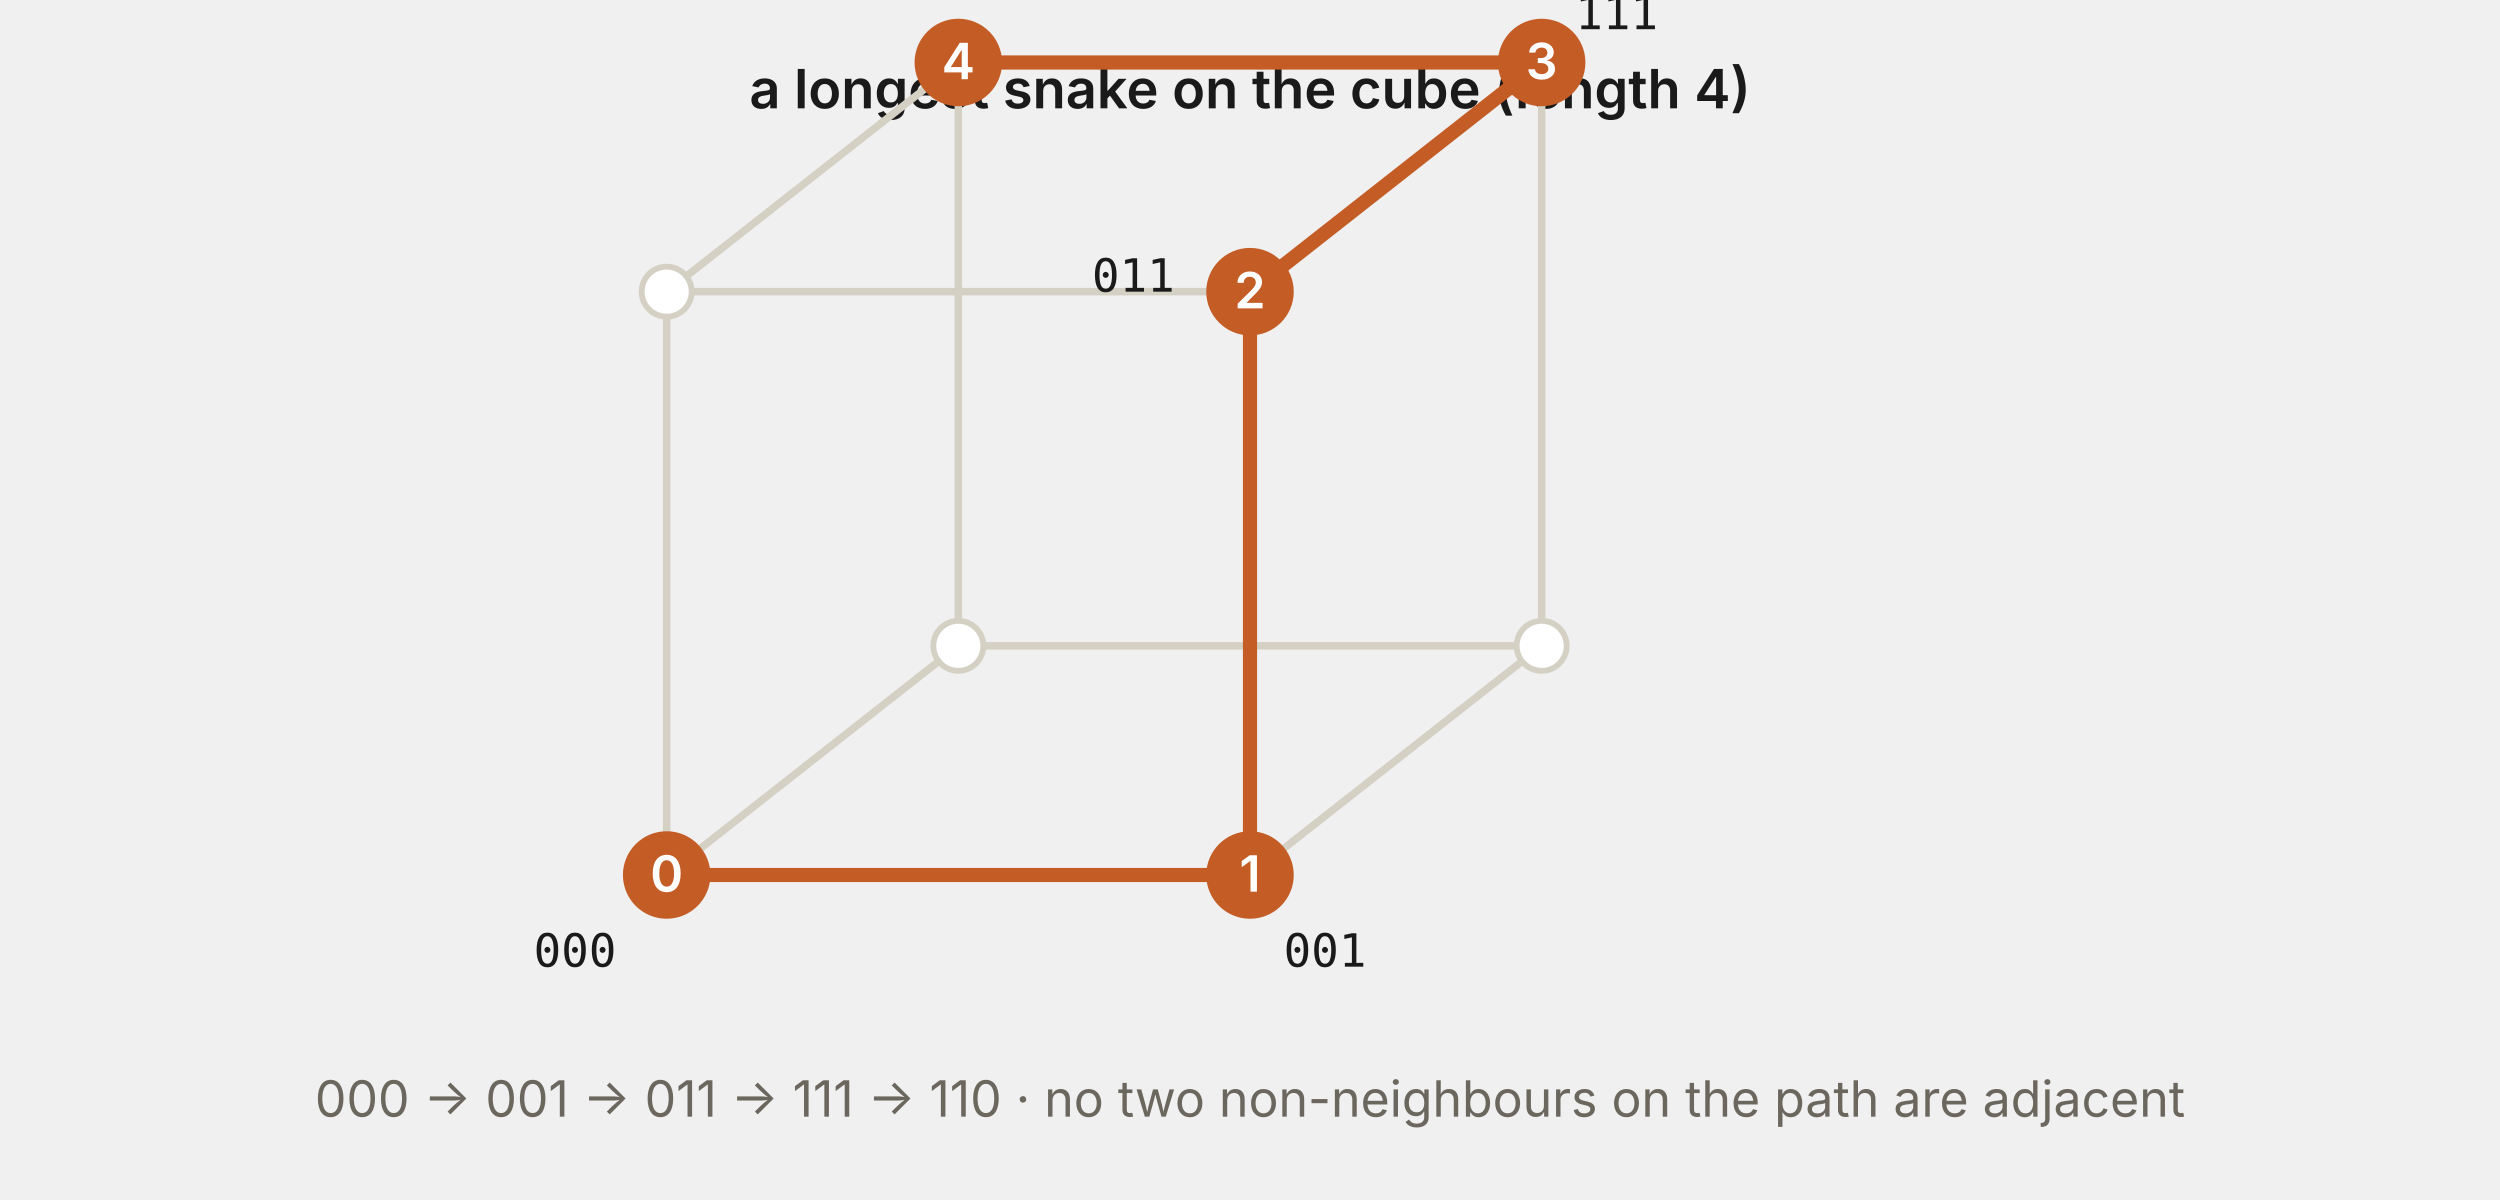
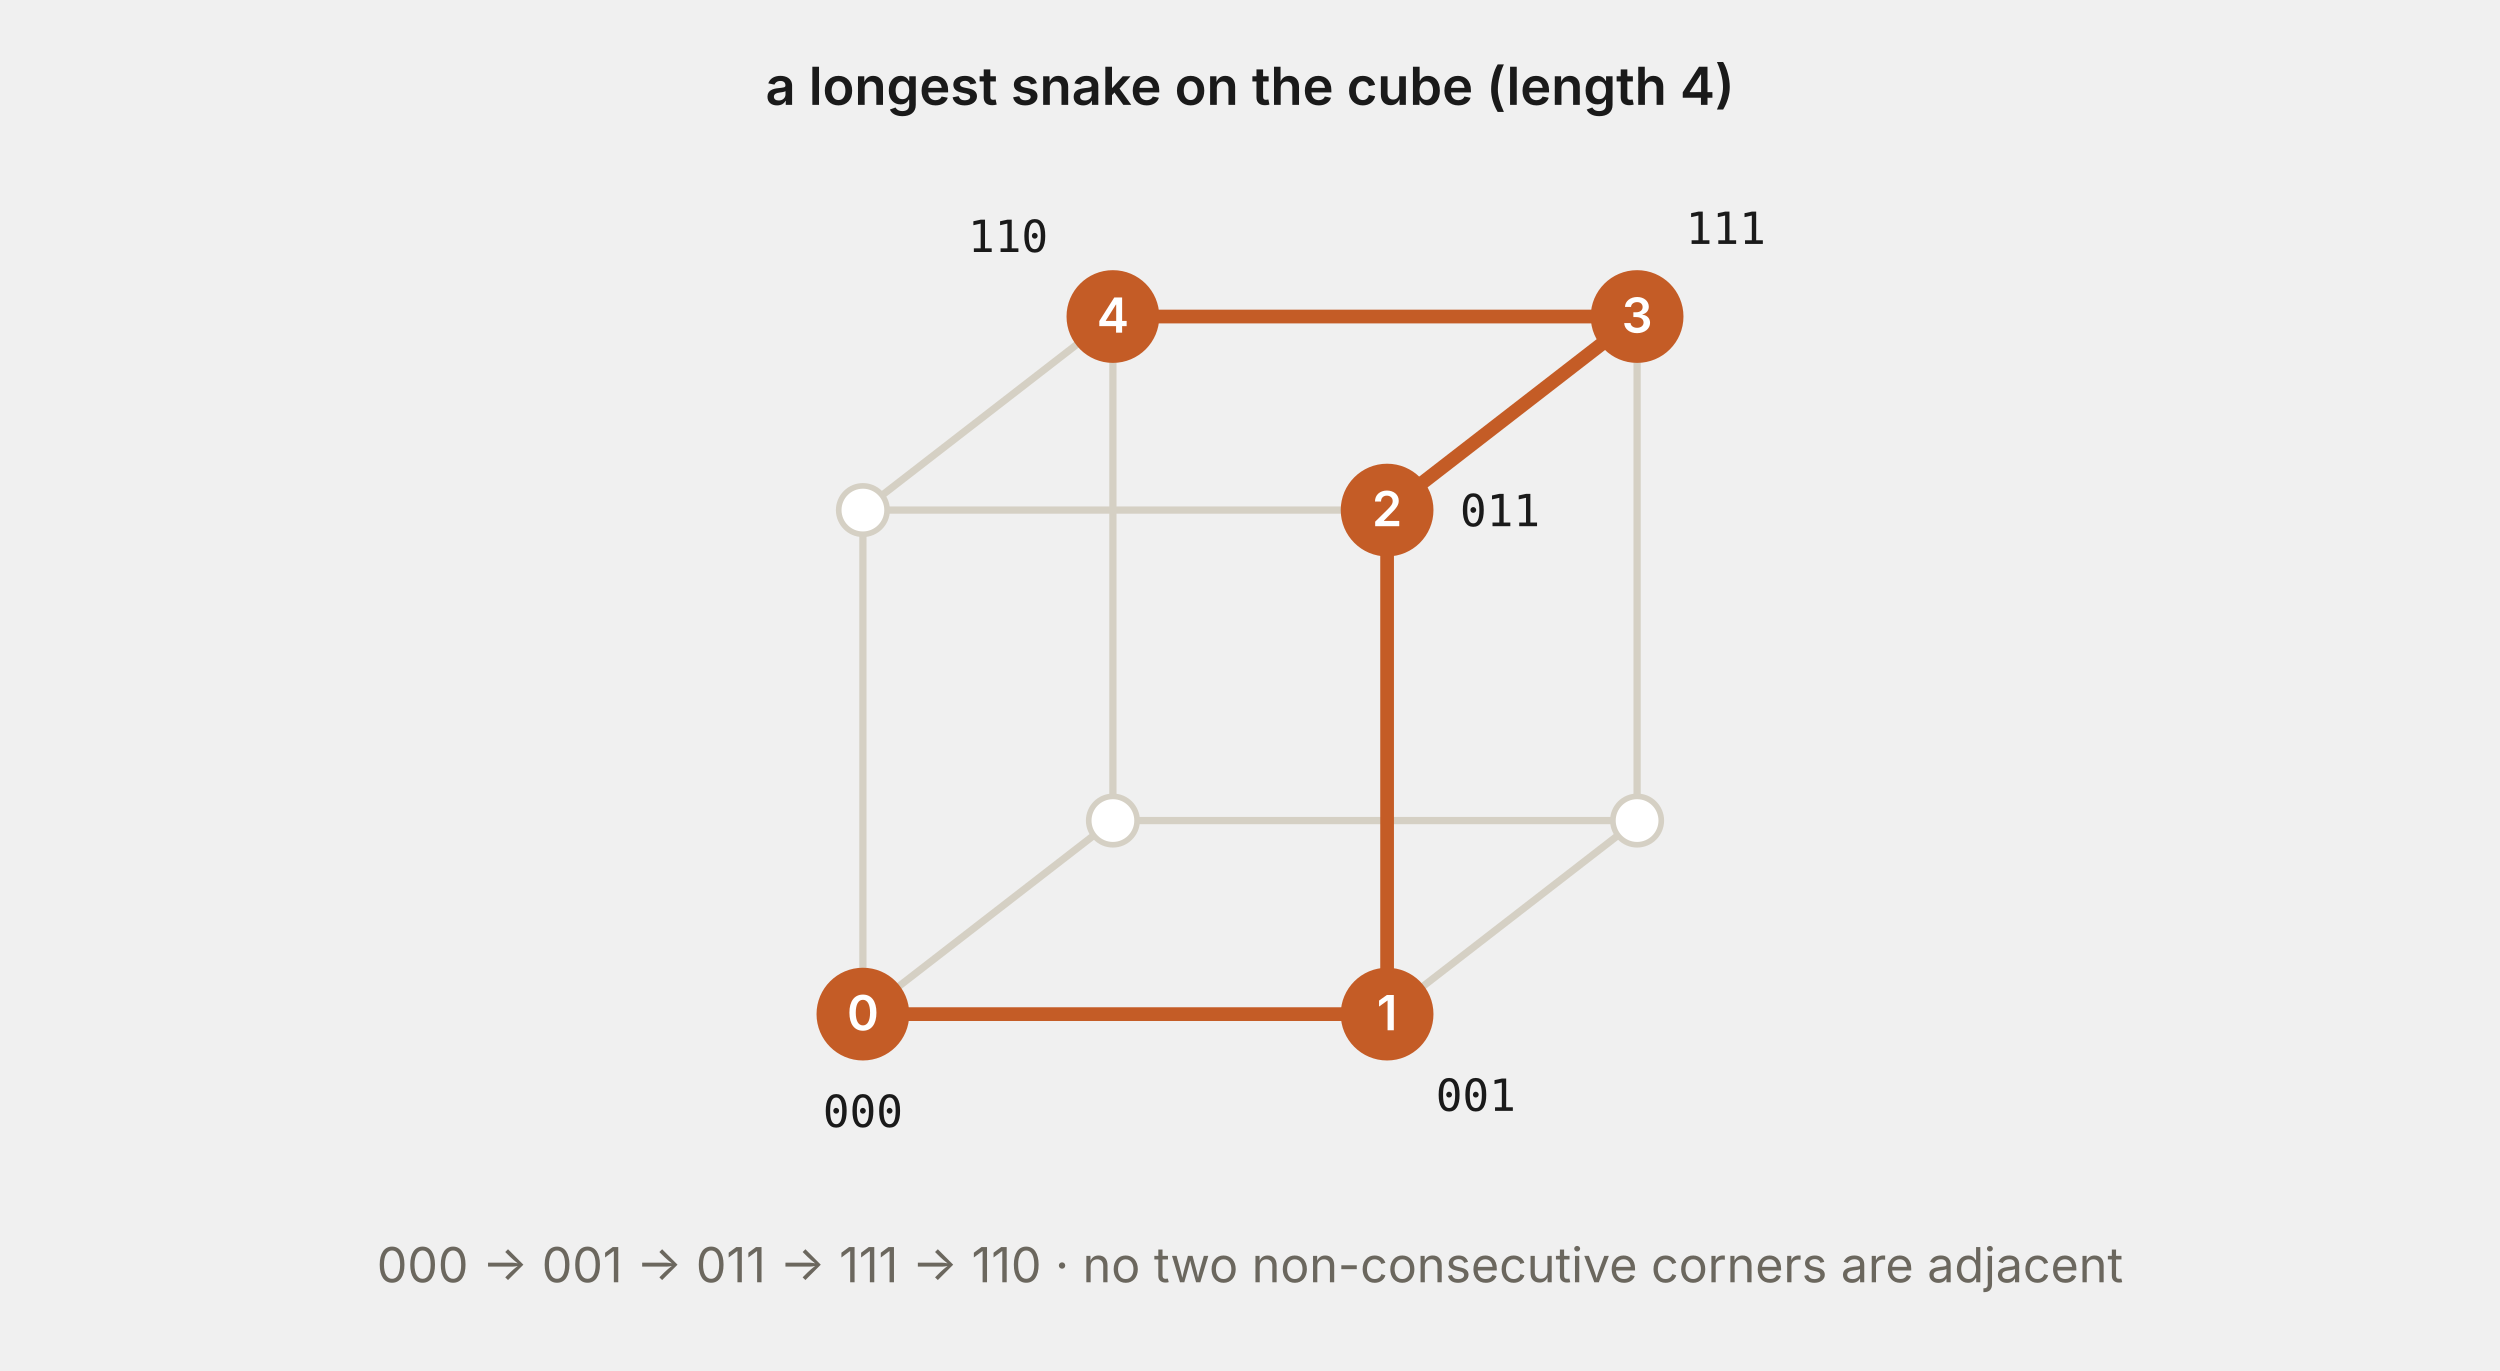
- <svg xmlns="http://www.w3.org/2000/svg" viewBox="0 0 600 288" role="img" aria-label="A valid longest snake of length 4 on the 3D cube" font-family="Inter,system-ui,sans-serif" font-size="13" fill="#1a1a1a">
-   <defs>
-     <marker id="ar" viewBox="0 0 10 10" refX="9" refY="5" markerWidth="7" markerHeight="7" orient="auto">
-       <path d="M0 0L10 5L0 10z" fill="#1a1a1a" />
-     </marker>
-   </defs>
-   <text x="300" y="26" text-anchor="middle" font-weight="600" font-size="13">a longest snake on the cube (length 4)</text>
-   <line x1="160" y1="210" x2="300" y2="210" stroke="#d5d0c4" stroke-width="1.8" />
-   <line x1="160" y1="210" x2="160" y2="70" stroke="#d5d0c4" stroke-width="1.8" />
-   <line x1="160" y1="210" x2="230" y2="155" stroke="#d5d0c4" stroke-width="1.8" />
-   <line x1="300" y1="210" x2="300" y2="70" stroke="#d5d0c4" stroke-width="1.8" />
-   <line x1="300" y1="210" x2="370" y2="155" stroke="#d5d0c4" stroke-width="1.8" />
-   <line x1="160" y1="70" x2="300" y2="70" stroke="#d5d0c4" stroke-width="1.8" />
-   <line x1="160" y1="70" x2="230" y2="15" stroke="#d5d0c4" stroke-width="1.8" />
-   <line x1="300" y1="70" x2="370" y2="15" stroke="#d5d0c4" stroke-width="1.8" />
-   <line x1="230" y1="155" x2="370" y2="155" stroke="#d5d0c4" stroke-width="1.8" />
-   <line x1="230" y1="155" x2="230" y2="15" stroke="#d5d0c4" stroke-width="1.8" />
-   <line x1="370" y1="155" x2="370" y2="15" stroke="#d5d0c4" stroke-width="1.8" />
-   <line x1="230" y1="15" x2="370" y2="15" stroke="#d5d0c4" stroke-width="1.8" />
-   <line x1="160" y1="210" x2="300" y2="210" stroke="#c45c26" stroke-width="3.4" stroke-linecap="round" />
-   <line x1="300" y1="210" x2="300" y2="70" stroke="#c45c26" stroke-width="3.4" stroke-linecap="round" />
-   <line x1="300" y1="70" x2="370" y2="15" stroke="#c45c26" stroke-width="3.4" stroke-linecap="round" />
-   <line x1="370" y1="15" x2="230" y2="15" stroke="#c45c26" stroke-width="3.4" stroke-linecap="round" />
-   <circle cx="160" cy="210" r="10" fill="#c45c26" stroke="#c45c26" />
-   <text x="160" y="214" text-anchor="middle" fill="#fff" font-size="12" font-weight="600">0</text>
-   <circle cx="300" cy="210" r="10" fill="#c45c26" stroke="#c45c26" />
-   <text x="300" y="214" text-anchor="middle" fill="#fff" font-size="12" font-weight="600">1</text>
-   <circle cx="160" cy="70" r="6" fill="#fff" stroke="#d5d0c4" stroke-width="1.4" />
-   <circle cx="300" cy="70" r="10" fill="#c45c26" stroke="#c45c26" />
-   <text x="300" y="74" text-anchor="middle" fill="#fff" font-size="12" font-weight="600">2</text>
-   <circle cx="230" cy="155" r="6" fill="#fff" stroke="#d5d0c4" stroke-width="1.4" />
-   <circle cx="370" cy="155" r="6" fill="#fff" stroke="#d5d0c4" stroke-width="1.4" />
-   <circle cx="230" cy="15" r="10" fill="#c45c26" stroke="#c45c26" />
-   <text x="230" y="19" text-anchor="middle" fill="#fff" font-size="12" font-weight="600">4</text>
-   <circle cx="370" cy="15" r="10" fill="#c45c26" stroke="#c45c26" />
-   <text x="370" y="19" text-anchor="middle" fill="#fff" font-size="12" font-weight="600">3</text>
-   <text x="138" y="232" text-anchor="middle" font-family="ui-monospace,Menlo,monospace" font-size="11">000</text>
-   <text x="318" y="232" text-anchor="middle" font-family="ui-monospace,Menlo,monospace" font-size="11">001</text>
-   <text x="272" y="70" text-anchor="middle" font-family="ui-monospace,Menlo,monospace" font-size="11">011</text>
-   <text x="388" y="7" text-anchor="middle" font-family="ui-monospace,Menlo,monospace" font-size="11">111</text>
-   <text x="222" y="-3" text-anchor="middle" font-family="ui-monospace,Menlo,monospace" font-size="11">110</text>
-   <text x="300" y="268" text-anchor="middle" fill="#6b675e" font-size="12">000 → 001 → 011 → 111 → 110 · no two non-neighbours on the path are adjacent</text>
+ <svg xmlns="http://www.w3.org/2000/svg" viewBox="0 0 620 340" role="img" aria-label="A valid longest snake of length 4 on the 3D cube" font-family="Inter,system-ui,sans-serif" font-size="13" fill="#1a1a1a">
+   <text x="310" y="26" text-anchor="middle" font-weight="600" font-size="13">a longest snake on the cube (length 4)</text>
+   <line x1="214.0" y1="251.5" x2="344.0" y2="251.5" stroke="#d5d0c4" stroke-width="1.8" />
+   <line x1="214.0" y1="251.5" x2="214.0" y2="126.5" stroke="#d5d0c4" stroke-width="1.8" />
+   <line x1="214.0" y1="251.5" x2="276.0" y2="203.5" stroke="#d5d0c4" stroke-width="1.8" />
+   <line x1="344.0" y1="251.5" x2="344.0" y2="126.5" stroke="#d5d0c4" stroke-width="1.8" />
+   <line x1="344.0" y1="251.5" x2="406.0" y2="203.5" stroke="#d5d0c4" stroke-width="1.8" />
+   <line x1="214.0" y1="126.5" x2="344.0" y2="126.5" stroke="#d5d0c4" stroke-width="1.8" />
+   <line x1="214.0" y1="126.5" x2="276.0" y2="78.5" stroke="#d5d0c4" stroke-width="1.8" />
+   <line x1="344.0" y1="126.5" x2="406.0" y2="78.5" stroke="#d5d0c4" stroke-width="1.8" />
+   <line x1="276.0" y1="203.5" x2="406.0" y2="203.5" stroke="#d5d0c4" stroke-width="1.8" />
+   <line x1="276.0" y1="203.5" x2="276.0" y2="78.5" stroke="#d5d0c4" stroke-width="1.8" />
+   <line x1="406.0" y1="203.5" x2="406.0" y2="78.5" stroke="#d5d0c4" stroke-width="1.8" />
+   <line x1="276.0" y1="78.5" x2="406.0" y2="78.5" stroke="#d5d0c4" stroke-width="1.8" />
+   <line x1="214.0" y1="251.5" x2="344.0" y2="251.5" stroke="#c45c26" stroke-width="3.4" stroke-linecap="round" />
+   <line x1="344.0" y1="251.5" x2="344.0" y2="126.5" stroke="#c45c26" stroke-width="3.4" stroke-linecap="round" />
+   <line x1="344.0" y1="126.5" x2="406.0" y2="78.5" stroke="#c45c26" stroke-width="3.4" stroke-linecap="round" />
+   <line x1="406.0" y1="78.5" x2="276.0" y2="78.5" stroke="#c45c26" stroke-width="3.4" stroke-linecap="round" />
+   <circle cx="214.0" cy="251.5" r="11" fill="#c45c26" stroke="#c45c26" />
+   <text x="214.0" y="255.5" text-anchor="middle" fill="#fff" font-size="12" font-weight="600">0</text>
+   <circle cx="344.0" cy="251.5" r="11" fill="#c45c26" stroke="#c45c26" />
+   <text x="344.0" y="255.5" text-anchor="middle" fill="#fff" font-size="12" font-weight="600">1</text>
+   <circle cx="214.0" cy="126.5" r="6" fill="#fff" stroke="#d5d0c4" stroke-width="1.4" />
+   <circle cx="344.0" cy="126.5" r="11" fill="#c45c26" stroke="#c45c26" />
+   <text x="344.0" y="130.5" text-anchor="middle" fill="#fff" font-size="12" font-weight="600">2</text>
+   <circle cx="276.0" cy="203.5" r="6" fill="#fff" stroke="#d5d0c4" stroke-width="1.4" />
+   <circle cx="406.0" cy="203.5" r="6" fill="#fff" stroke="#d5d0c4" stroke-width="1.4" />
+   <circle cx="276.0" cy="78.5" r="11" fill="#c45c26" stroke="#c45c26" />
+   <text x="276.0" y="82.5" text-anchor="middle" fill="#fff" font-size="12" font-weight="600">4</text>
+   <circle cx="406.0" cy="78.5" r="11" fill="#c45c26" stroke="#c45c26" />
+   <text x="406.0" y="82.5" text-anchor="middle" fill="#fff" font-size="12" font-weight="600">3</text>
+   <text x="214.0" y="279.5" text-anchor="middle" font-family="ui-monospace,Menlo,monospace" font-size="11">000</text>
+   <text x="366.0" y="275.5" text-anchor="middle" font-family="ui-monospace,Menlo,monospace" font-size="11">001</text>
+   <text x="372.0" y="130.5" text-anchor="middle" font-family="ui-monospace,Menlo,monospace" font-size="11">011</text>
+   <text x="428.0" y="60.5" text-anchor="middle" font-family="ui-monospace,Menlo,monospace" font-size="11">111</text>
+   <text x="250.0" y="62.5" text-anchor="middle" font-family="ui-monospace,Menlo,monospace" font-size="11">110</text>
+   <text x="310" y="318" text-anchor="middle" fill="#6b675e" font-size="12">000 → 001 → 011 → 111 → 110 · no two non-consecutive corners are adjacent</text>
</svg>
